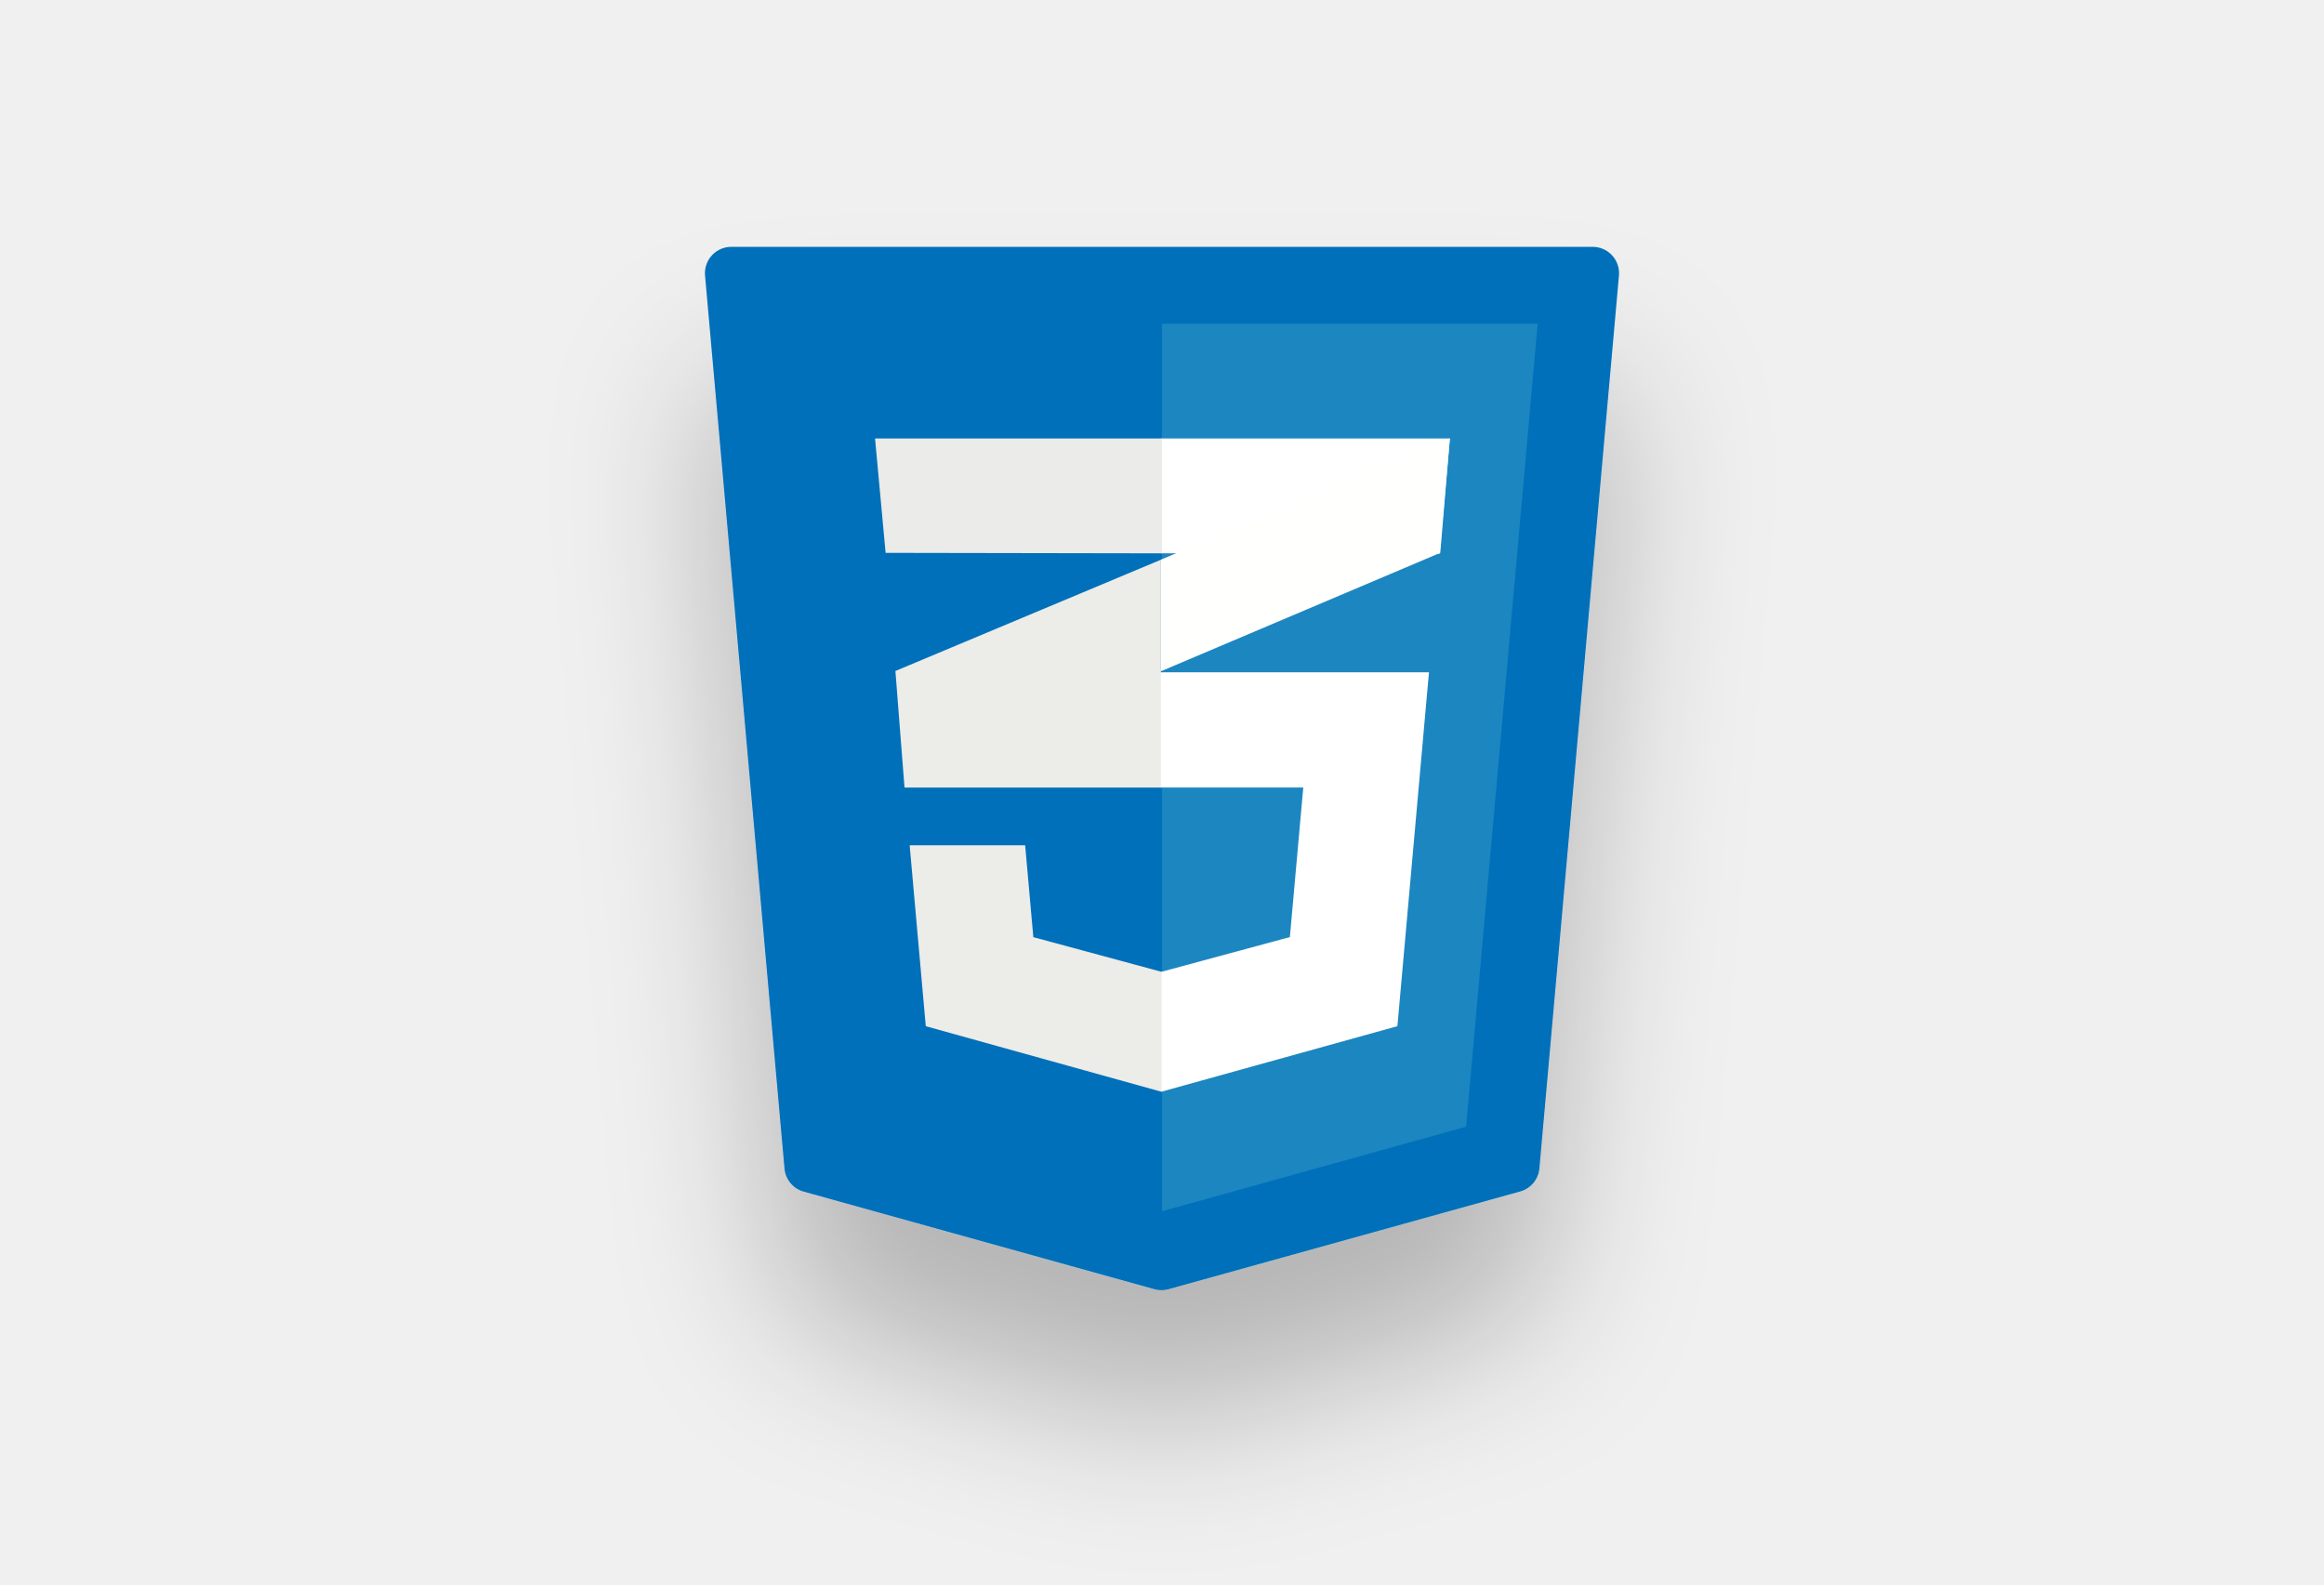
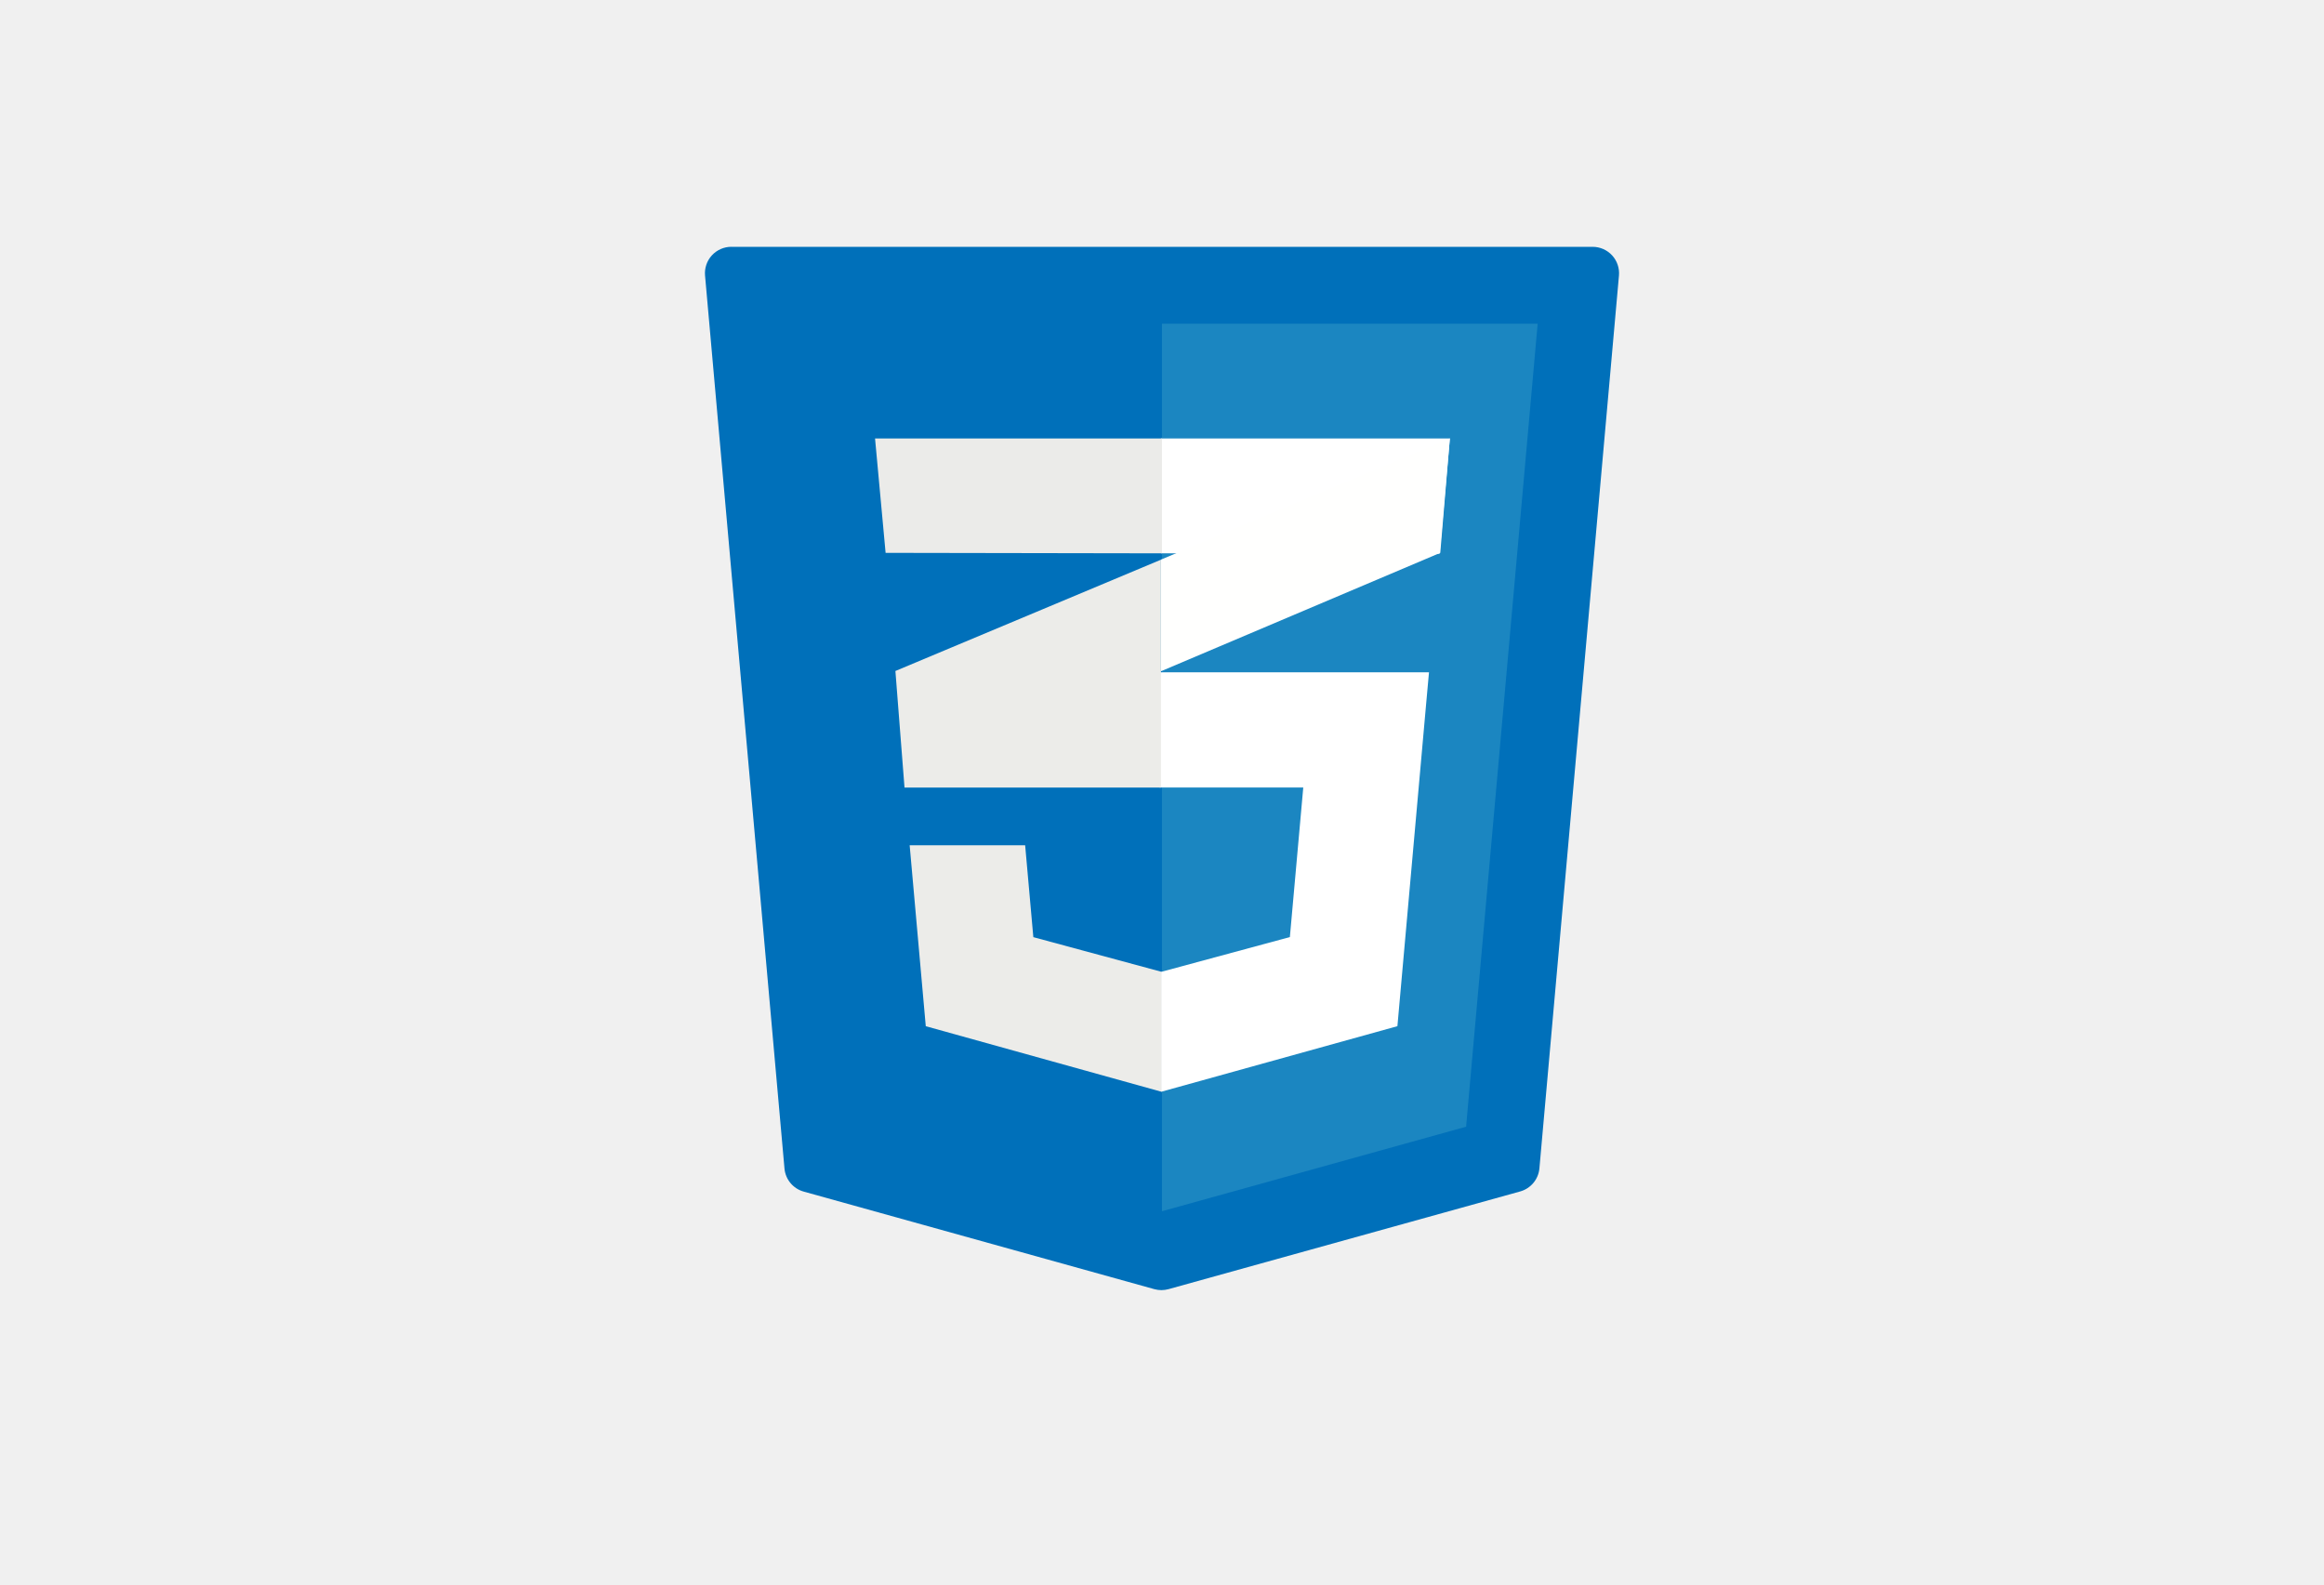
- <svg xmlns="http://www.w3.org/2000/svg" width="88px" height="60px" viewBox="0 0 88 60" version="1.1">
-   <defs>
-     <filter x="-32.9%" y="-15.9%" width="165.7%" height="156.1%" filterUnits="objectBoundingBox" id="filter-1">
-       <feOffset dx="0" dy="5" in="SourceAlpha" result="shadowOffsetOuter1" />
-       <feGaussianBlur stdDeviation="3" in="shadowOffsetOuter1" result="shadowBlurOuter1" />
-       <feColorMatrix values="0 0 0 0 0   0 0 0 0 0   0 0 0 0 0  0 0 0 0.246 0" type="matrix" in="shadowBlurOuter1" result="shadowMatrixOuter1" />
-       <feMerge>
-         <feMergeNode in="shadowMatrixOuter1" />
-         <feMergeNode in="SourceGraphic" />
-       </feMerge>
-     </filter>
-   </defs>
-   <g id="Page-1" stroke="none" stroke-width="1" fill="none" fill-rule="evenodd">
-     <g id="Artboard-Copy" transform="translate(-296, -10)" fill-rule="nonzero">
-       <g id="css" filter="url(#filter-1)" transform="translate(322.5, 18.5)">
-         <g id="Group-10">
-           <path d="M1.193,0.846 L33.807,0.846 C34.359,0.846 34.807,1.294 34.807,1.846 C34.807,1.876 34.806,1.905 34.803,1.935 L31.791,35.741 C31.754,36.155 31.464,36.504 31.063,36.615 L17.746,40.316 C17.571,40.364 17.385,40.364 17.21,40.315 L3.933,36.621 C3.532,36.51 3.242,36.161 3.205,35.747 L0.197,1.935 C0.148,1.384 0.554,0.899 1.104,0.85 C1.134,0.847 1.163,0.846 1.193,0.846 Z" id="Shape" fill="#0070BA" />
-           <polyline id="Shape" fill="#1B86C1" points="17.5 37.363 29.015 34.163 31.725 3.757 17.498 3.757 17.498 37.363" />
-           <polyline id="Shape" fill="#ECECE9" points="17.5 28.292 17.48 28.297 12.628 26.985 12.318 23.505 7.945 23.505 8.555 30.357 17.479 32.839 17.499 32.832 17.499 28.292" />
-           <path d="M17.404,21.32 L22.849,21.32 L22.342,26.982 L17.482,28.296 L17.482,32.836 L26.414,30.356 L27.504,18.128 L27.61,16.956 L17.405,16.956 L17.405,21.321 L17.404,21.32 Z M17.46,12.45 L28.01,12.467 L28.1,11.487 L28.297,9.273 L28.401,8.103 L17.46,8.103 L17.46,12.451 L17.46,12.45 Z" id="Shape" fill="#FFFFFF" />
-           <polygon id="Shape" fill="#FFFFFE" points="17.46 12.69 28.4 8.1 28.037 12.433 17.465 16.915 17.465 21.279 17.459 21.279 17.459 12.689" />
-           <polygon id="Shape" fill="#EBEBE9" points="7.034 12.434 6.634 8.102 17.499 8.102 17.499 12.452 7.033 12.434" />
-           <polygon id="Shape" fill="#ECECE9" points="7.405 16.906 7.75 21.321 17.46 21.321 17.46 12.693 7.405 16.907" />
-         </g>
-       </g>
-     </g>
+ <svg xmlns="http://www.w3.org/2000/svg" height="60" width="88">
+   <g fill="none">
+     <path d="M27.693 9.346h32.614a1 1 0 0 1 .996 1.089L58.291 44.24a1 1 0 0 1-.728.874l-13.317 3.7a1 1 0 0 1-.536 0l-13.277-3.694a1 1 0 0 1-.728-.874l-3.008-33.812a1 1 0 0 1 .996-1.089z" fill="#0070ba" />
+     <path d="M44 45.863l11.515-3.2 2.71-30.406H43.998v33.606" fill="#1b86c1" />
+     <path d="M44 36.792l-.02.005-4.852-1.312-.31-3.48h-4.373l.61 6.852 8.924 2.482.02-.007v-4.54" fill="#ecece9" />
+     <path d="M43.904 29.82h5.445l-.507 5.662-4.86 1.314v4.54l8.932-2.48 1.09-12.228.106-1.172H43.905v4.365zm.056-8.87l10.55.017.09-.98.197-2.214.104-1.17H43.96v4.348z" fill="#fff" />
+     <path d="M43.96 21.19L54.9 16.6l-.363 4.333-10.572 4.482v4.364h-.006v-8.59z" fill="#fffffe" />
+     <path d="M33.534 20.934l-.4-4.332h10.865v4.35l-10.466-.018z" fill="#ebebe9" />
+     <path d="M33.905 25.406l.345 4.415h9.71v-8.628l-10.055 4.214z" fill="#ecece9" />
  </g>
</svg>
